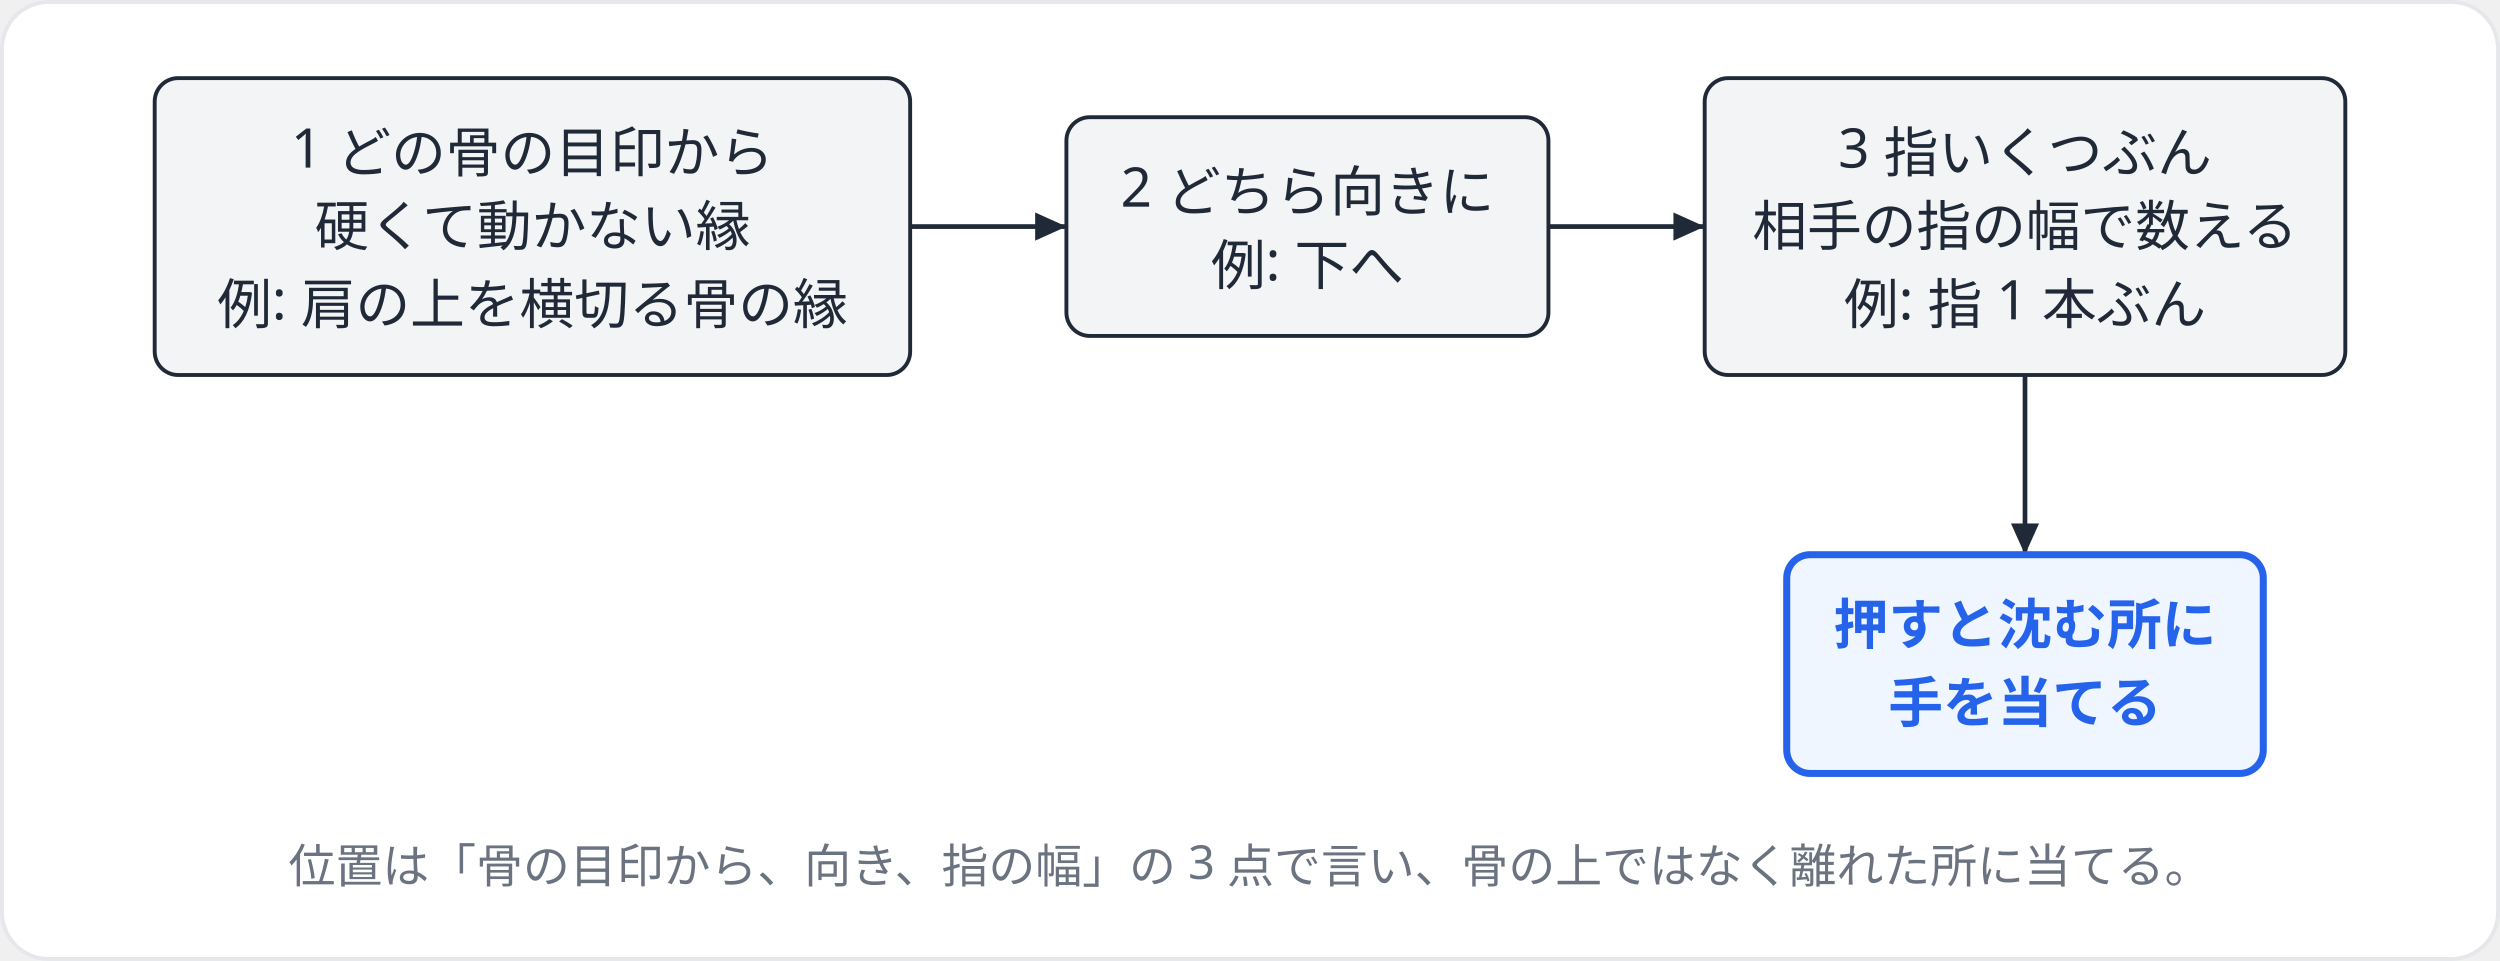
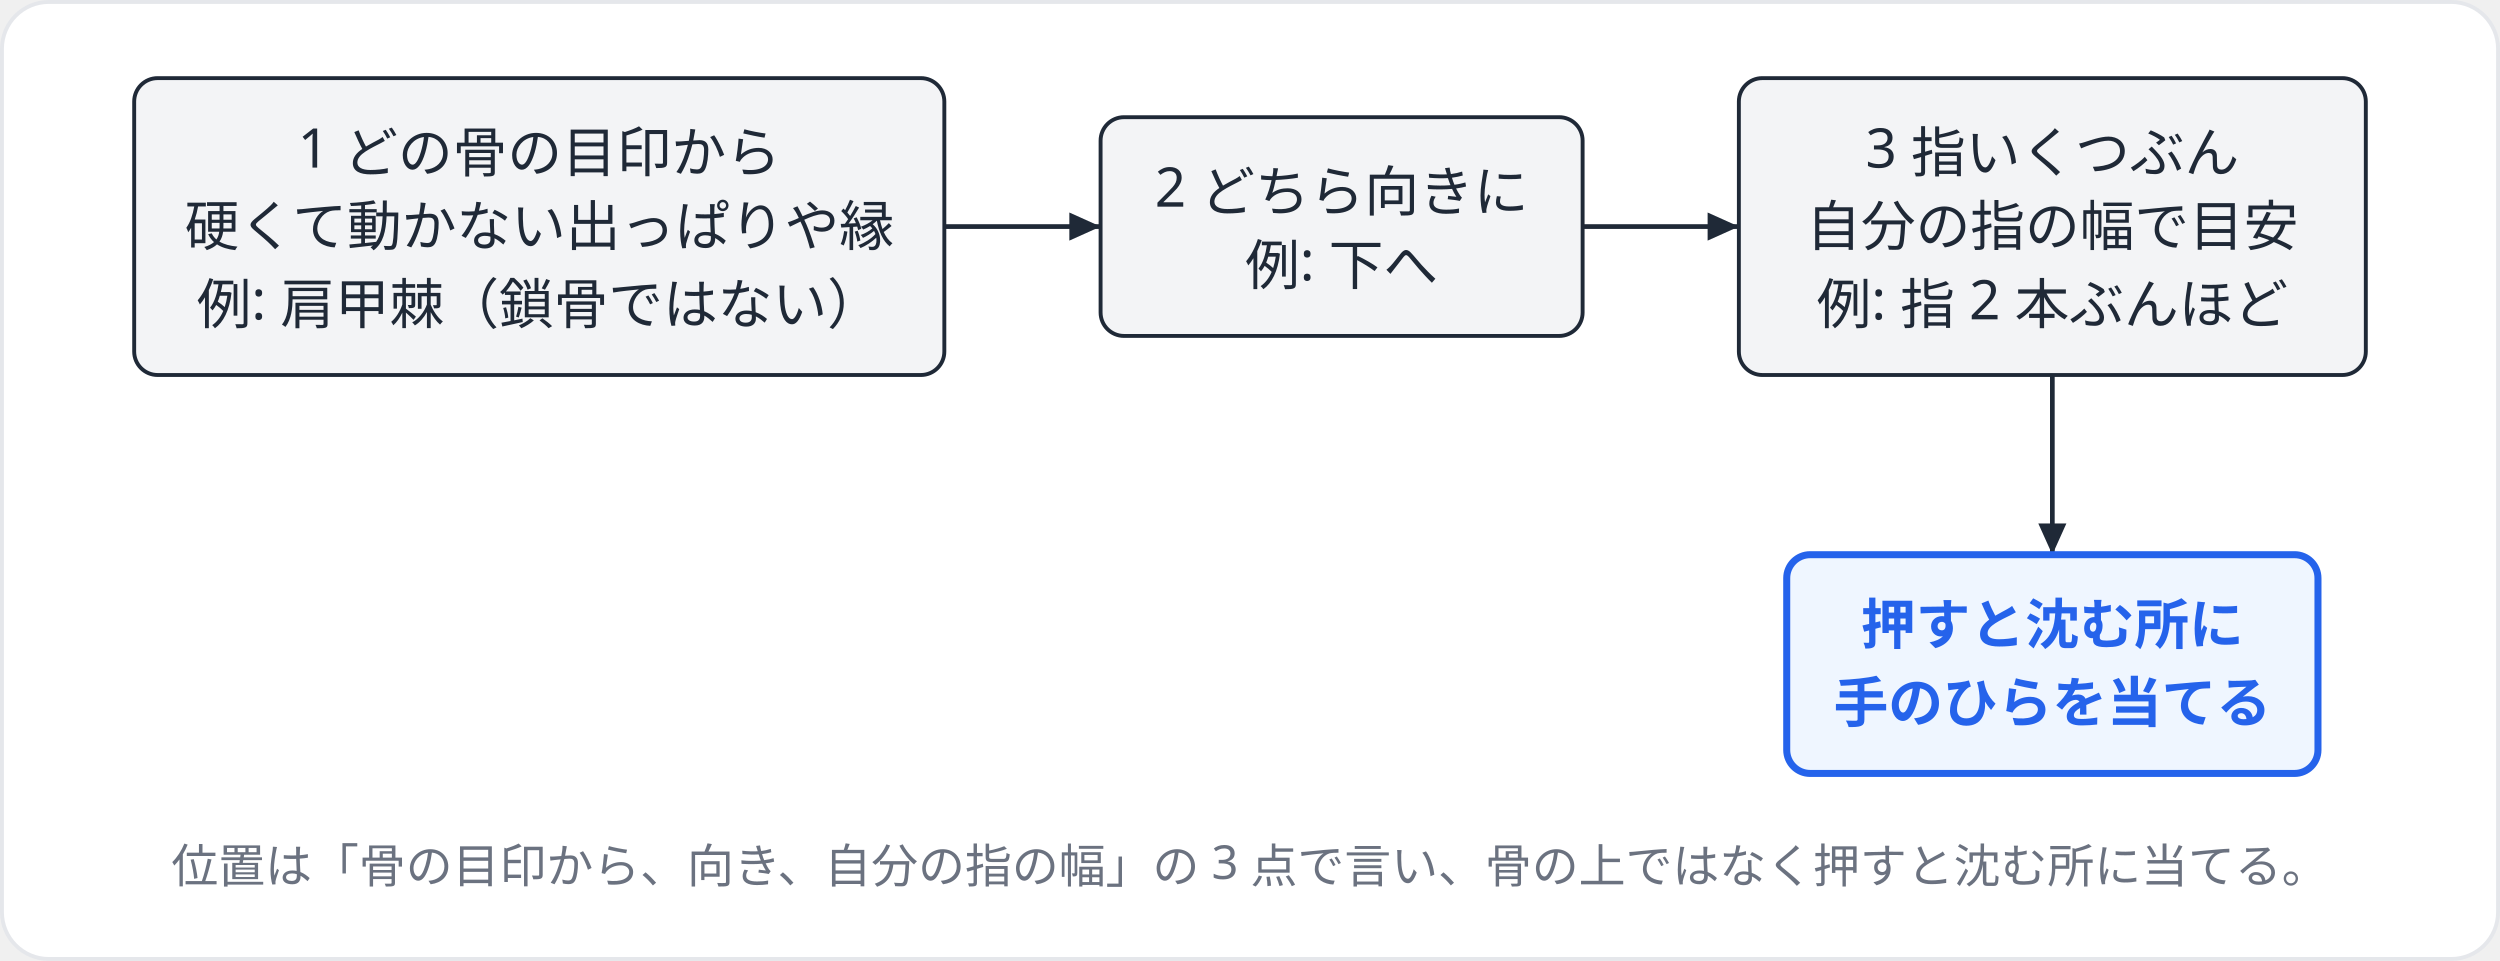
<svg xmlns="http://www.w3.org/2000/svg" width="640" height="246" viewBox="0 0 640 246" role="img">
  <rect x="0.5" y="0.5" width="639" height="245" rx="12" fill="#ffffff" stroke="#e5e7eb" stroke-width="1" />
-   <g transform="translate(39.6 20)">
-     <polyline points="193.4,38 233.4,38" fill="none" stroke="#1f2937" stroke-width="1.2" stroke-linejoin="round" />
-     <polygon points="233.4,38 225.4,41.6 225.4,34.4" fill="#1f2937" />
-     <polyline points="356.8,38 396.8,38" fill="none" stroke="#1f2937" stroke-width="1.2" stroke-linejoin="round" />
-     <polygon points="396.8,38 388.8,41.6 388.8,34.4" fill="#1f2937" />
-     <polyline points="478.8,76 478.8,122" fill="none" stroke="#1f2937" stroke-width="1.2" stroke-linejoin="round" />
-     <polygon points="478.8,122 475.2,114 482.4,114" fill="#1f2937" />
-     <rect x="0" y="0" width="193.4" height="76" rx="6" fill="#f3f4f6" stroke="#1f2937" stroke-width="1" />
-     <text x="96.7" y="22.9" font-family="Hiragino Sans, Hiragino Kaku Gothic ProN, Noto Sans JP, Yu Gothic, Meiryo, sans-serif" font-size="14" fill="#1f2937" text-anchor="middle">1 どの骨の目印から</text>
-     <text x="96.7" y="42.9" font-family="Hiragino Sans, Hiragino Kaku Gothic ProN, Noto Sans JP, Yu Gothic, Meiryo, sans-serif" font-size="14" fill="#1f2937" text-anchor="middle">硬くて動かない縁</text>
-     <text x="96.7" y="62.9" font-family="Hiragino Sans, Hiragino Kaku Gothic ProN, Noto Sans JP, Yu Gothic, Meiryo, sans-serif" font-size="14" fill="#1f2937" text-anchor="middle">例: 肩の上を横切る骨の縁</text>
-     <rect x="233.4" y="10" width="123.4" height="56" rx="6" fill="#f3f4f6" stroke="#1f2937" stroke-width="1" />
-     <text x="295.1" y="32.9" font-family="Hiragino Sans, Hiragino Kaku Gothic ProN, Noto Sans JP, Yu Gothic, Meiryo, sans-serif" font-size="14" fill="#1f2937" text-anchor="middle">2 どちら向きに</text>
-     <text x="295.1" y="52.9" font-family="Hiragino Sans, Hiragino Kaku Gothic ProN, Noto Sans JP, Yu Gothic, Meiryo, sans-serif" font-size="14" fill="#1f2937" text-anchor="middle">例: 下へ</text>
-     <rect x="396.8" y="0" width="164" height="76" rx="6" fill="#f3f4f6" stroke="#1f2937" stroke-width="1" />
-     <text x="478.8" y="22.9" font-family="Hiragino Sans, Hiragino Kaku Gothic ProN, Noto Sans JP, Yu Gothic, Meiryo, sans-serif" font-size="14" fill="#1f2937" text-anchor="middle">3 指いくつぶん</text>
-     <text x="478.8" y="42.9" font-family="Hiragino Sans, Hiragino Kaku Gothic ProN, Noto Sans JP, Yu Gothic, Meiryo, sans-serif" font-size="14" fill="#1f2937" text-anchor="middle">相手の指の幅で数える</text>
-     <text x="478.8" y="62.9" font-family="Hiragino Sans, Hiragino Kaku Gothic ProN, Noto Sans JP, Yu Gothic, Meiryo, sans-serif" font-size="14" fill="#1f2937" text-anchor="middle">例: 指 1 本ぶん</text>
-     <rect x="417.8" y="122" width="122" height="56" rx="6" fill="#eff6ff" stroke="#2563eb" stroke-width="1.8" />
-     <text x="478.8" y="144.9" font-family="Hiragino Sans, Hiragino Kaku Gothic ProN, Noto Sans JP, Yu Gothic, Meiryo, sans-serif" font-size="14" fill="#2563eb" text-anchor="middle" font-weight="600">押すと沈む所に</text>
-     <text x="478.8" y="164.9" font-family="Hiragino Sans, Hiragino Kaku Gothic ProN, Noto Sans JP, Yu Gothic, Meiryo, sans-serif" font-size="14" fill="#2563eb" text-anchor="middle" font-weight="600">手を当てる</text>
+   <g transform="translate(34.35 20)">
+     <polyline points="207.4,38 247.4,38" fill="none" stroke="#1f2937" stroke-width="1.2" stroke-linejoin="round" />
+     <polygon points="247.4,38 239.4,41.6 239.4,34.4" fill="#1f2937" />
+     <polyline points="370.8,38 410.8,38" fill="none" stroke="#1f2937" stroke-width="1.2" stroke-linejoin="round" />
+     <polygon points="410.8,38 402.8,41.6 402.8,34.4" fill="#1f2937" />
+     <polyline points="491.05,76 491.05,122" fill="none" stroke="#1f2937" stroke-width="1.2" stroke-linejoin="round" />
+     <polygon points="491.05,122 487.45,114 494.65,114" fill="#1f2937" />
+     <rect x="0" y="0" width="207.4" height="76" rx="6" fill="#f3f4f6" stroke="#1f2937" stroke-width="1" />
+     <text x="103.7" y="22.9" font-family="Hiragino Sans, Hiragino Kaku Gothic ProN, Noto Sans JP, Yu Gothic, Meiryo, sans-serif" font-size="14" fill="#1f2937" text-anchor="middle">1 どの骨の目印から</text>
+     <text x="103.7" y="42.9" font-family="Hiragino Sans, Hiragino Kaku Gothic ProN, Noto Sans JP, Yu Gothic, Meiryo, sans-serif" font-size="14" fill="#1f2937" text-anchor="middle">硬くて動かない出っぱりや縁</text>
+     <text x="103.7" y="62.9" font-family="Hiragino Sans, Hiragino Kaku Gothic ProN, Noto Sans JP, Yu Gothic, Meiryo, sans-serif" font-size="14" fill="#1f2937" text-anchor="middle">例: 肩甲棘（鎖骨ではない）</text>
+     <rect x="247.4" y="10" width="123.4" height="56" rx="6" fill="#f3f4f6" stroke="#1f2937" stroke-width="1" />
+     <text x="309.1" y="32.9" font-family="Hiragino Sans, Hiragino Kaku Gothic ProN, Noto Sans JP, Yu Gothic, Meiryo, sans-serif" font-size="14" fill="#1f2937" text-anchor="middle">2 どちら向きに</text>
+     <text x="309.1" y="52.9" font-family="Hiragino Sans, Hiragino Kaku Gothic ProN, Noto Sans JP, Yu Gothic, Meiryo, sans-serif" font-size="14" fill="#1f2937" text-anchor="middle">例: 下へ</text>
+     <rect x="410.8" y="0" width="160.5" height="76" rx="6" fill="#f3f4f6" stroke="#1f2937" stroke-width="1" />
+     <text x="491.05" y="22.9" font-family="Hiragino Sans, Hiragino Kaku Gothic ProN, Noto Sans JP, Yu Gothic, Meiryo, sans-serif" font-size="14" fill="#1f2937" text-anchor="middle">3 指いくつぶん</text>
+     <text x="491.05" y="42.9" font-family="Hiragino Sans, Hiragino Kaku Gothic ProN, Noto Sans JP, Yu Gothic, Meiryo, sans-serif" font-size="14" fill="#1f2937" text-anchor="middle">自分の指の幅で目安</text>
+     <text x="491.05" y="62.9" font-family="Hiragino Sans, Hiragino Kaku Gothic ProN, Noto Sans JP, Yu Gothic, Meiryo, sans-serif" font-size="14" fill="#1f2937" text-anchor="middle">例: 指 2 本ぶんほど</text>
+     <rect x="423.05" y="122" width="136" height="56" rx="6" fill="#eff6ff" stroke="#2563eb" stroke-width="1.8" />
+     <text x="491.05" y="144.9" font-family="Hiragino Sans, Hiragino Kaku Gothic ProN, Noto Sans JP, Yu Gothic, Meiryo, sans-serif" font-size="14" fill="#2563eb" text-anchor="middle" font-weight="600">押すと沈む所に</text>
+     <text x="491.05" y="164.9" font-family="Hiragino Sans, Hiragino Kaku Gothic ProN, Noto Sans JP, Yu Gothic, Meiryo, sans-serif" font-size="14" fill="#2563eb" text-anchor="middle" font-weight="600">手のひらを当てる</text>
  </g>
-   <text x="320" y="226" font-family="Hiragino Sans, Hiragino Kaku Gothic ProN, Noto Sans JP, Yu Gothic, Meiryo, sans-serif" font-size="12" fill="#6b7280" text-anchor="middle">位置は「骨の目印から、向き、指の幅」の 3 点で言い、骨の上ではなく離れた所に当てる。</text>
+   <text x="320" y="226" font-family="Hiragino Sans, Hiragino Kaku Gothic ProN, Noto Sans JP, Yu Gothic, Meiryo, sans-serif" font-size="12" fill="#6b7280" text-anchor="middle">位置は「骨の目印から、向き、自分の指の幅」の 3 点で言い、骨の上ではなく押すと沈む所に当てる。</text>
</svg>
